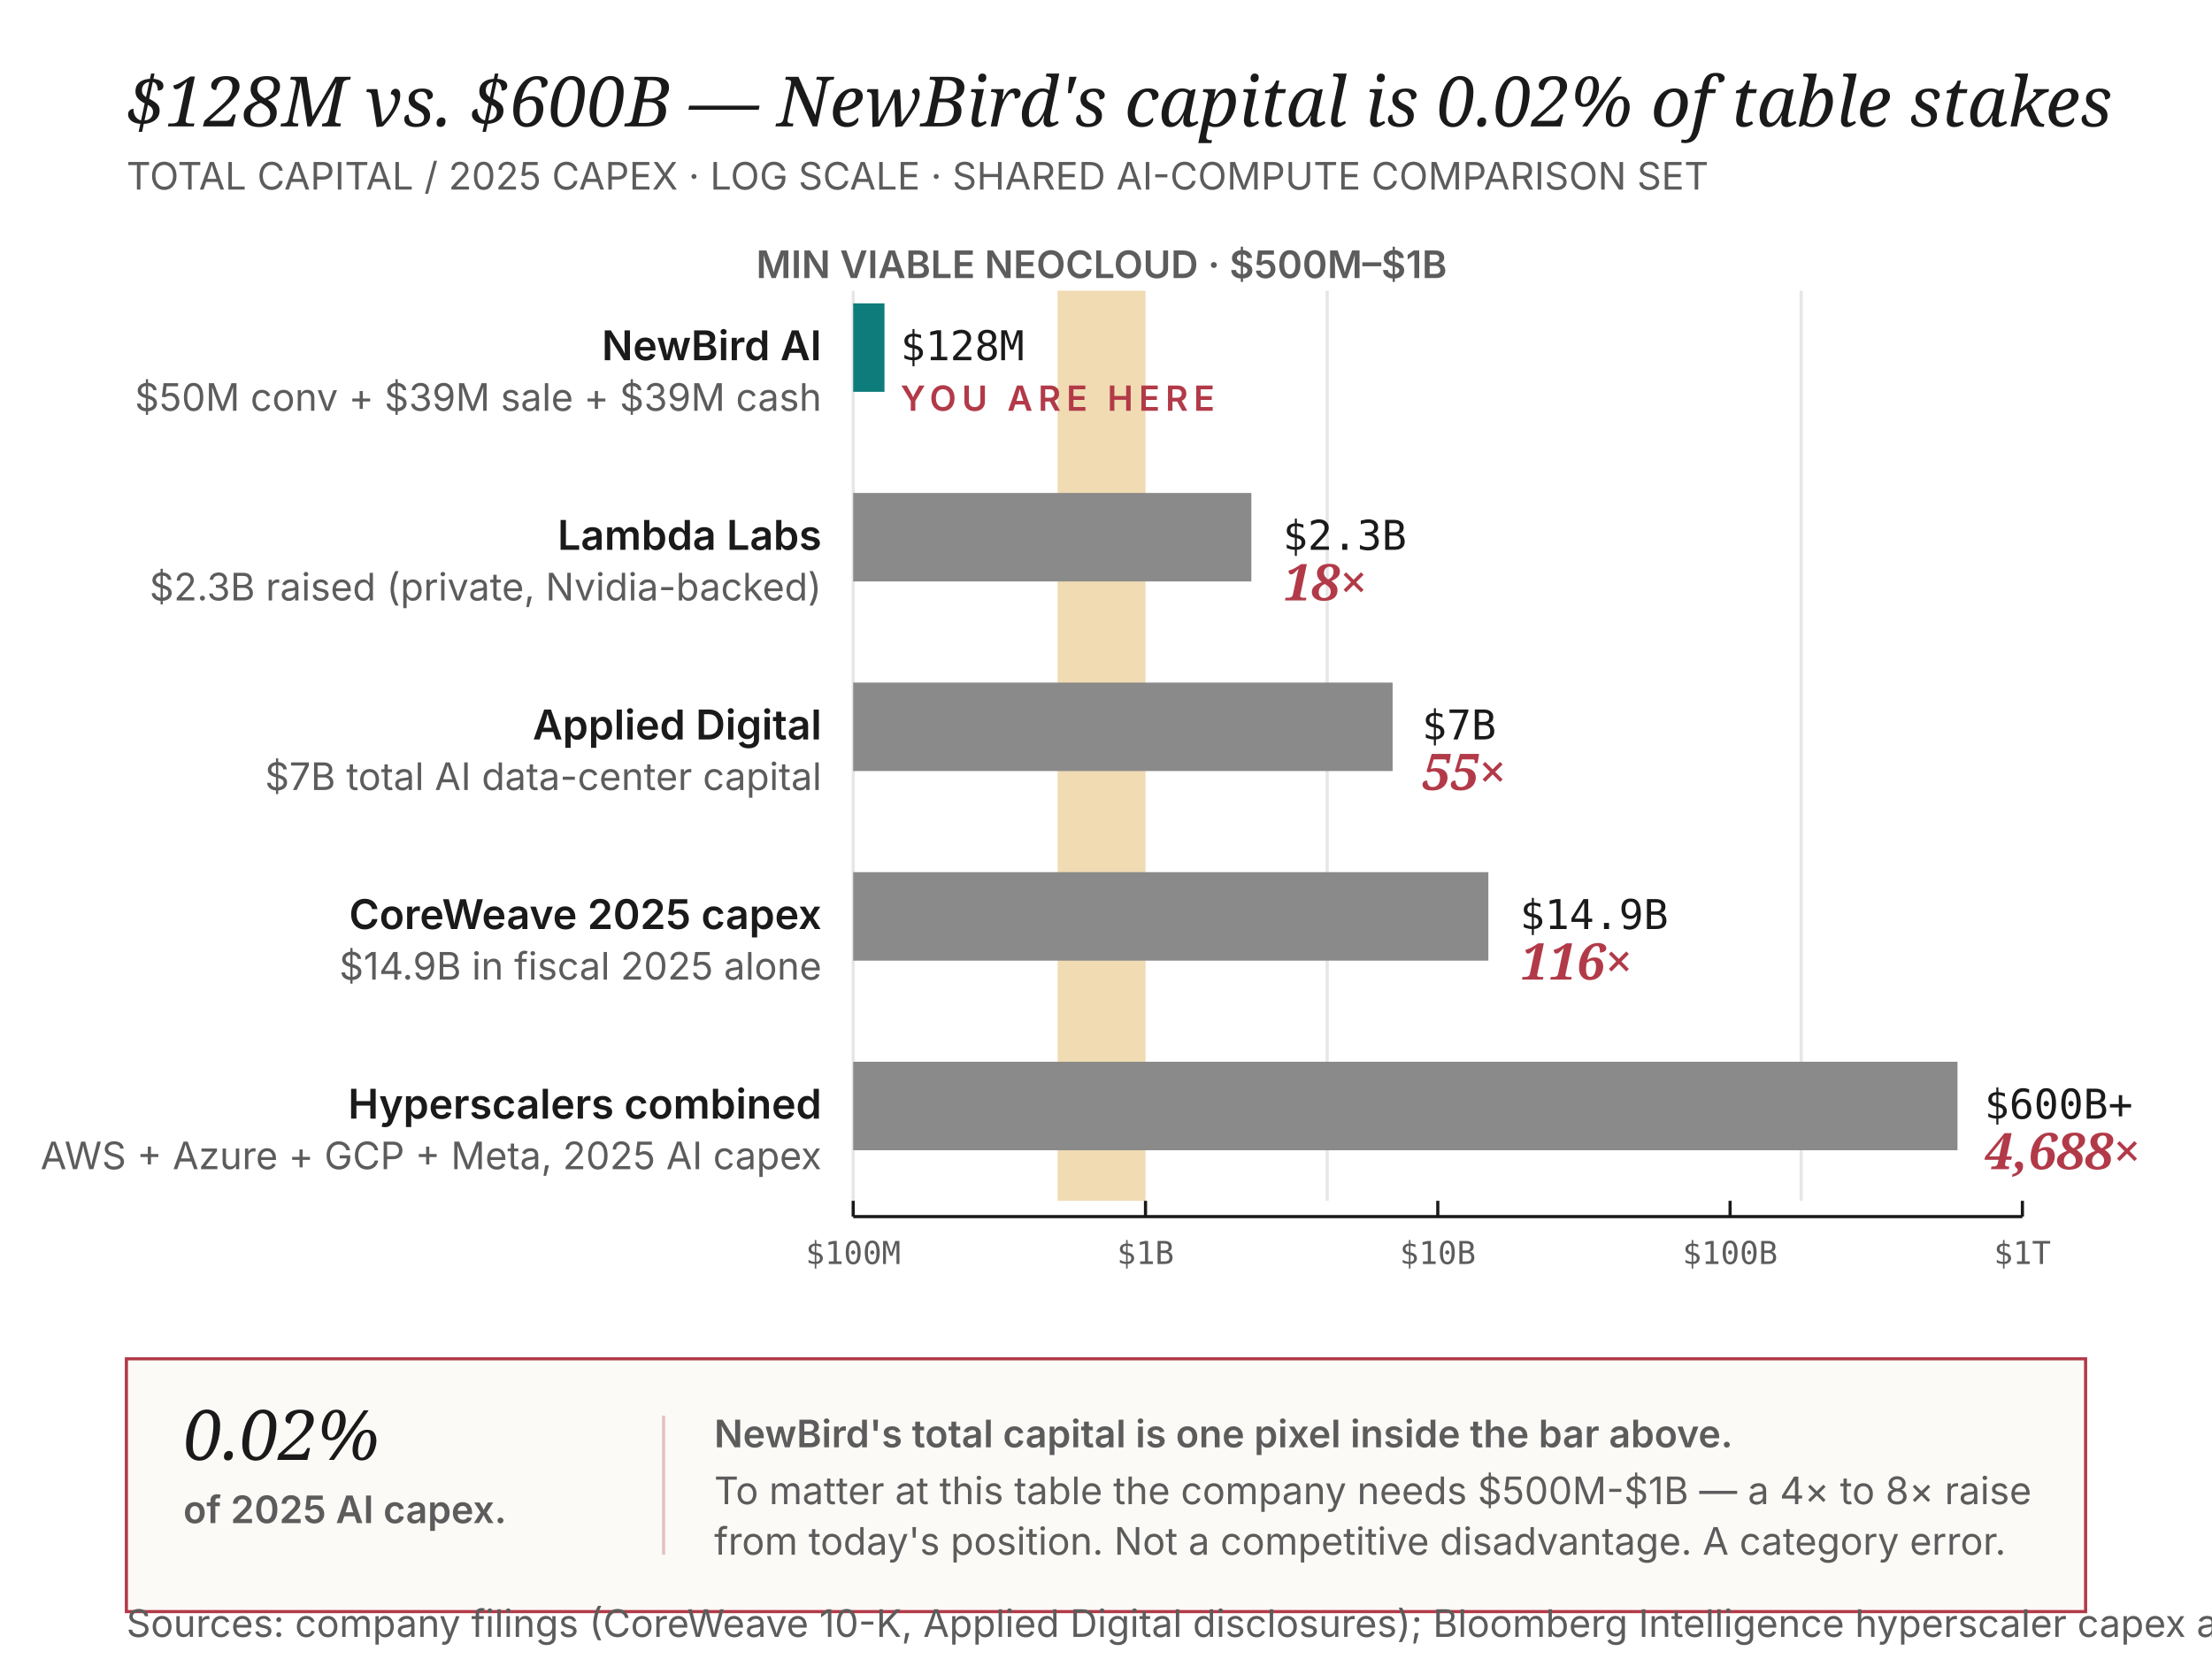
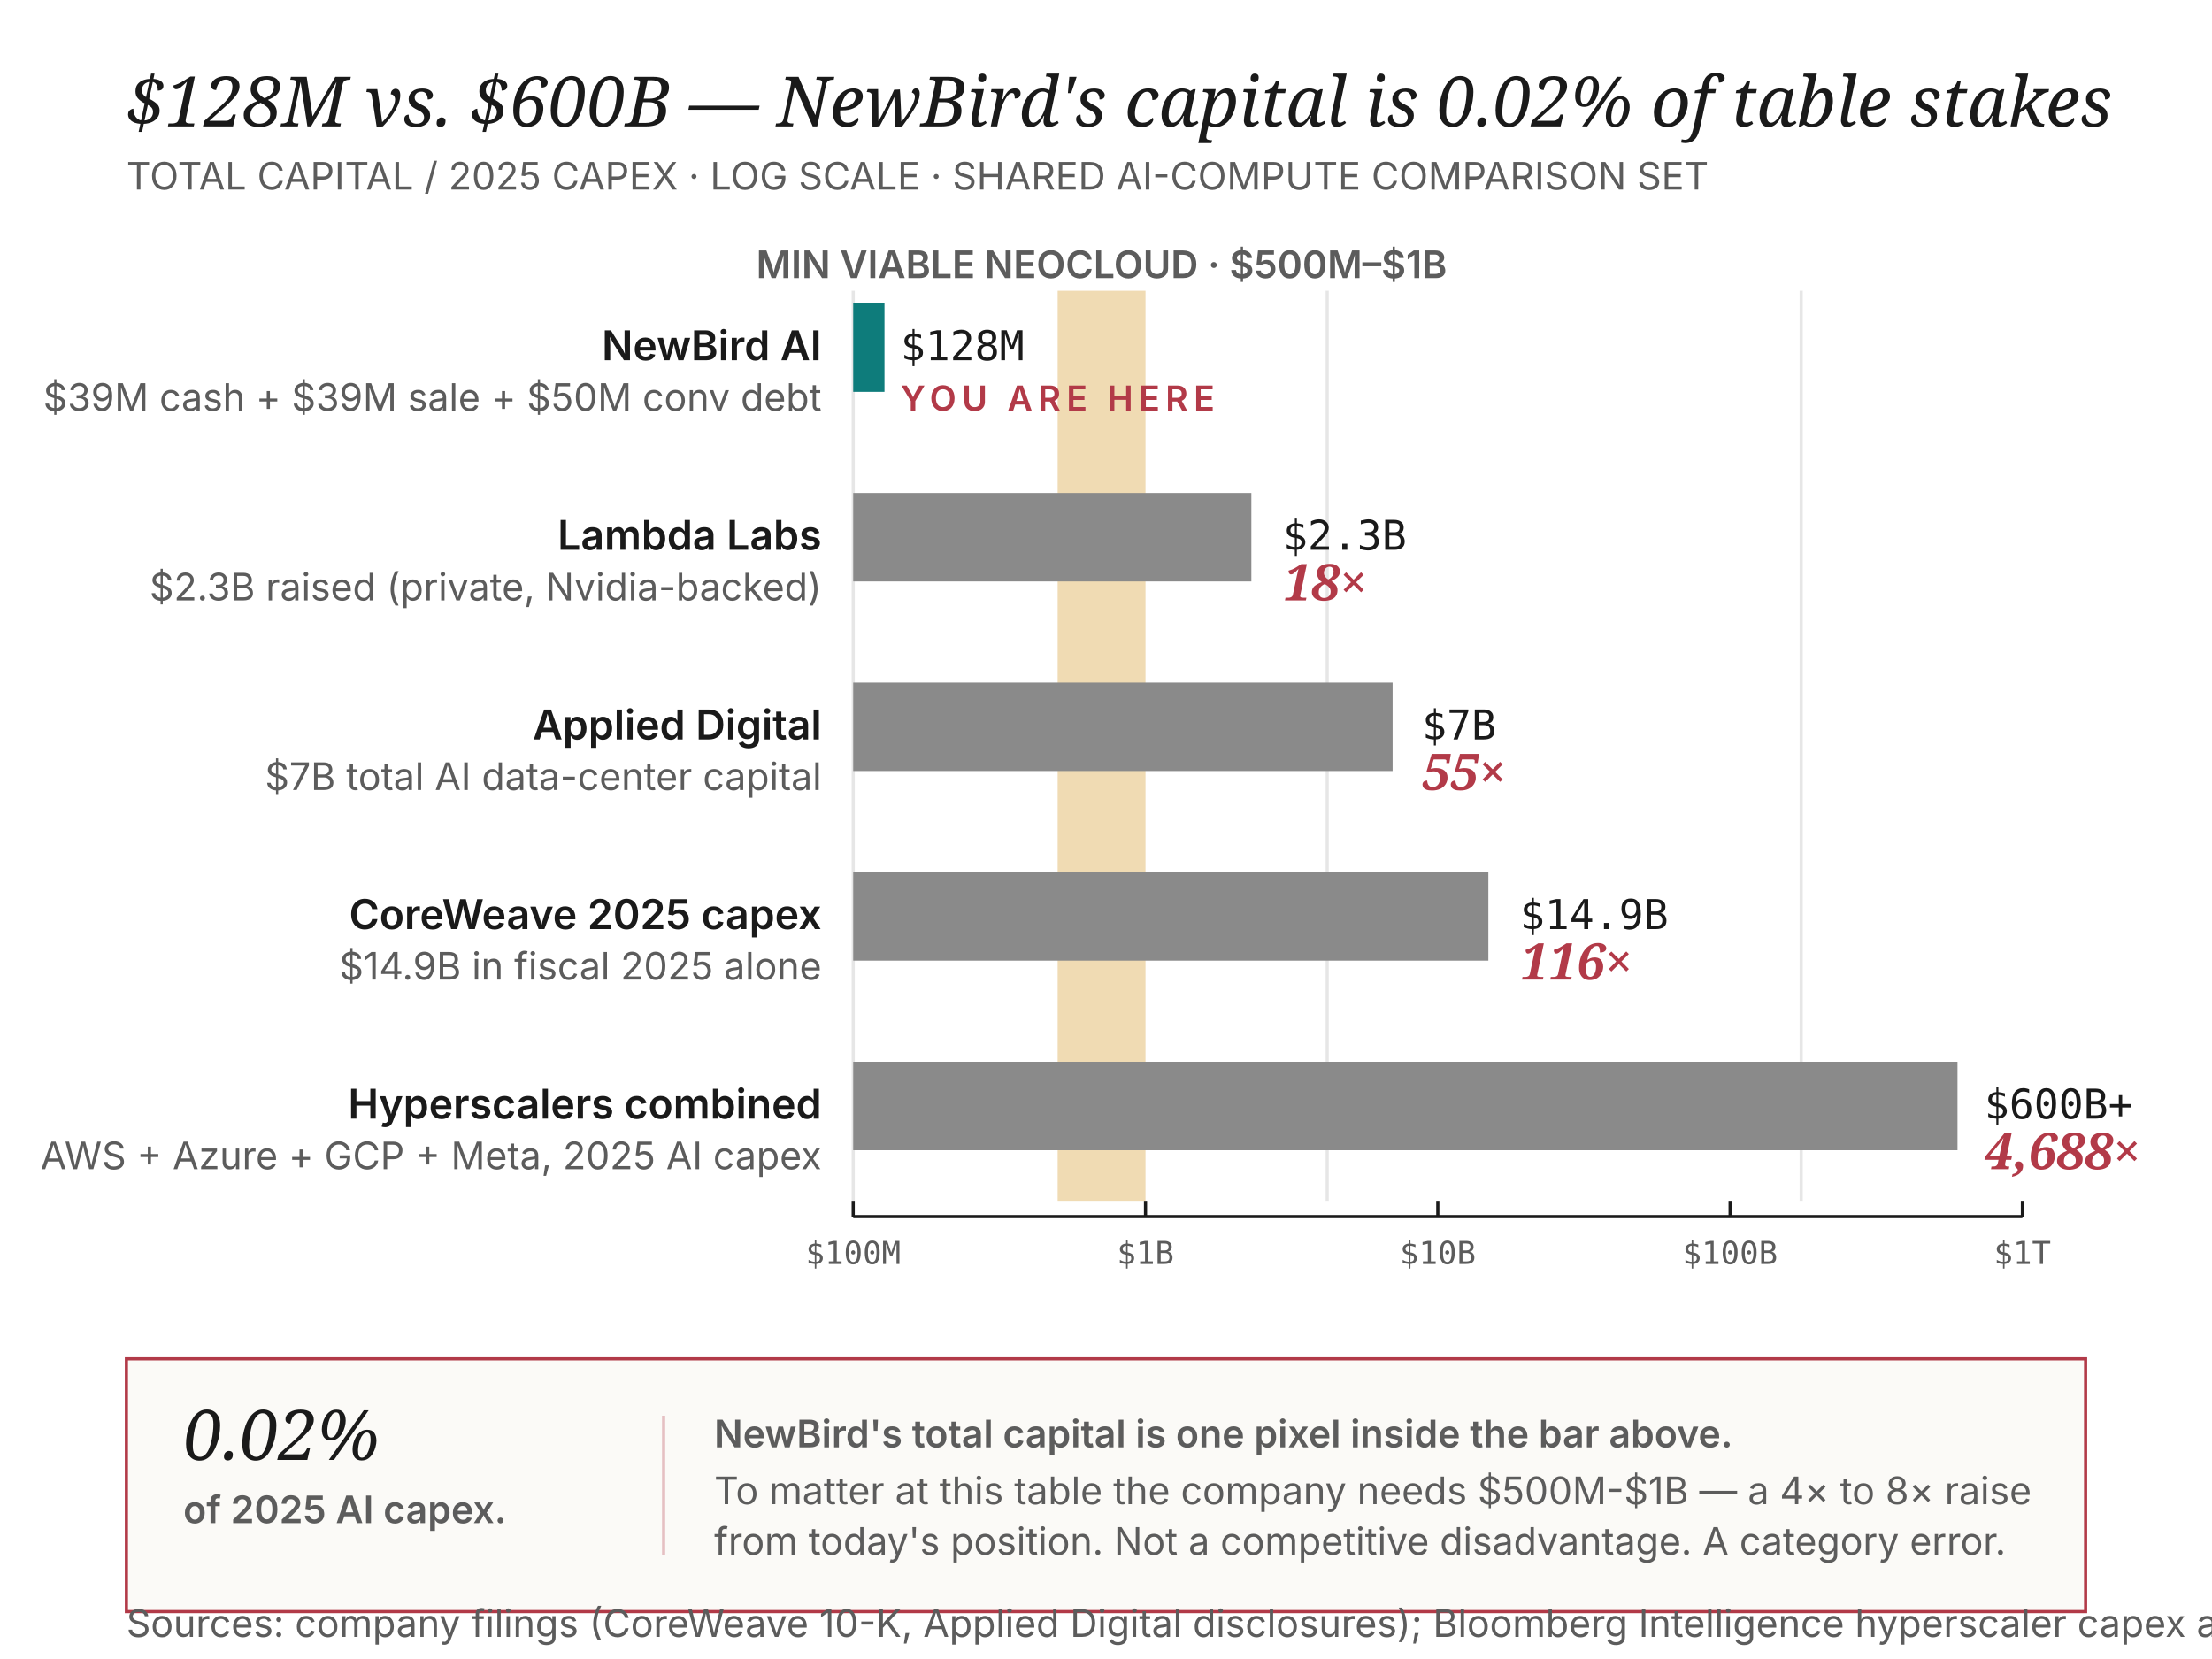
<svg xmlns="http://www.w3.org/2000/svg" viewBox="0 0 700 525" width="700" height="525" role="img" aria-labelledby="t03 d03">
  <style>
    .title{font-family:'Source Serif 4',Georgia,serif;font-style:italic;font-size:22px;fill:#1A1A1A}
    .subtitle{font-family:Inter,system-ui,sans-serif;font-size:12px;fill:#5C5C5C}
    .bar-anchor{fill:#0E7C7B}
    .bar-other{fill:#8A8A8A}
    .bar-viable{fill:#D9A441;opacity:0.4}
    .bar-label{font-family:Inter,system-ui,sans-serif;font-size:13px;font-weight:600;fill:#1A1A1A}
    .bar-value{font-family:'JetBrains Mono',ui-monospace,monospace;font-size:13px;fill:#1A1A1A;font-variant-numeric:tabular-nums}
    .bar-ratio{font-family:'Source Serif 4',Georgia,serif;font-style:italic;font-weight:600;font-size:16px;fill:#B23A48}
    .axis-tick{font-family:'JetBrains Mono',ui-monospace,monospace;font-size:10px;fill:#5C5C5C}
    .axis-line{stroke:#9E9E9E;stroke-opacity:0.25}
    .you-are-here{font-family:Inter,system-ui,sans-serif;font-size:11px;fill:#B23A48;letter-spacing:0.16em;font-weight:600}
  </style>
  <rect width="700" height="525" fill="#FFFFFF" />
  <text class="title" x="40" y="40">$128M vs. $600B — NewBird's capital is 0.02% of table stakes</text>
  <text class="subtitle" x="40" y="60">TOTAL CAPITAL / 2025 CAPEX · LOG SCALE · SHARED AI-COMPUTE COMPARISON SET</text>
  <line class="axis-line" x1="270" y1="92" x2="270" y2="380" />
  <line class="axis-line" x1="420" y1="92" x2="420" y2="380" />
  <line class="axis-line" x1="570" y1="92" x2="570" y2="380" />
  <line class="axis-line" x1="720" y1="92" x2="720" y2="380" stroke="none" />
  <text class="axis-tick" x="270" y="400" text-anchor="middle">$100M</text>
  <text class="axis-tick" x="362.5" y="400" text-anchor="middle">$1B</text>
  <text class="axis-tick" x="455" y="400" text-anchor="middle">$10B</text>
  <text class="axis-tick" x="547.5" y="400" text-anchor="middle">$100B</text>
  <text class="axis-tick" x="640" y="400" text-anchor="middle">$1T</text>
  <line x1="270" y1="385" x2="640" y2="385" stroke="#1A1A1A" />
  <line x1="270" y1="385" x2="270" y2="380" stroke="#1A1A1A" />
  <line x1="362.5" y1="385" x2="362.5" y2="380" stroke="#1A1A1A" />
  <line x1="455" y1="385" x2="455" y2="380" stroke="#1A1A1A" />
  <line x1="547.5" y1="385" x2="547.5" y2="380" stroke="#1A1A1A" />
  <line x1="640" y1="385" x2="640" y2="380" stroke="#1A1A1A" />
  <rect class="bar-viable" x="334.7" y="92" width="27.8" height="288" />
  <text x="348.6" y="88" class="subtitle" text-anchor="middle" fill="#D9A441" font-weight="600">MIN VIABLE NEOCLOUD · $500M–$1B</text>
  <g transform="translate(0,110)">
    <text x="260" y="4" text-anchor="end" class="bar-label">NewBird AI</text>
-     <text x="260" y="20" text-anchor="end" class="subtitle">$50M conv + $39M sale + $39M cash</text>
+     <text x="260" y="20" text-anchor="end" class="subtitle">$39M cash + $39M sale + $50M conv debt</text>
    <rect class="bar-anchor" x="270" y="-14" width="9.9" height="28" />
    <text x="285" y="4" class="bar-value">$128M</text>
    <text x="285" y="20" class="you-are-here">YOU ARE HERE</text>
  </g>
  <g transform="translate(0,170)">
    <text x="260" y="4" text-anchor="end" class="bar-label">Lambda Labs</text>
    <text x="260" y="20" text-anchor="end" class="subtitle">$2.3B raised (private, Nvidia-backed)</text>
    <rect class="bar-other" x="270" y="-14" width="126" height="28" />
    <text x="406" y="4" class="bar-value">$2.3B</text>
    <text x="406" y="20" class="bar-ratio">18×</text>
  </g>
  <g transform="translate(0,230)">
    <text x="260" y="4" text-anchor="end" class="bar-label">Applied Digital</text>
    <text x="260" y="20" text-anchor="end" class="subtitle">$7B total AI data-center capital</text>
    <rect class="bar-other" x="270" y="-14" width="170.7" height="28" />
    <text x="450" y="4" class="bar-value">$7B</text>
    <text x="450" y="20" class="bar-ratio">55×</text>
  </g>
  <g transform="translate(0,290)">
    <text x="260" y="4" text-anchor="end" class="bar-label">CoreWeave 2025 capex</text>
    <text x="260" y="20" text-anchor="end" class="subtitle">$14.9B in fiscal 2025 alone</text>
    <rect class="bar-other" x="270" y="-14" width="201" height="28" />
    <text x="481" y="4" class="bar-value">$14.9B</text>
    <text x="481" y="20" class="bar-ratio">116×</text>
  </g>
  <g transform="translate(0,350)">
    <text x="260" y="4" text-anchor="end" class="bar-label">Hyperscalers combined</text>
    <text x="260" y="20" text-anchor="end" class="subtitle">AWS + Azure + GCP + Meta, 2025 AI capex</text>
    <rect class="bar-other" x="270" y="-14" width="349.46" height="28" />
    <text x="628" y="4" class="bar-value">$600B+</text>
    <text x="628" y="20" class="bar-ratio">4,688×</text>
  </g>
  <g transform="translate(40,430)">
    <rect width="620" height="80" fill="#FBFAF7" stroke="#B23A48" stroke-width="1" />
    <text x="18" y="32" class="title" font-size="22" fill="#B23A48">0.02%</text>
    <text x="18" y="52" class="subtitle" font-weight="600">of 2025 AI capex.</text>
    <line x1="170" y1="18" x2="170" y2="62" stroke="#B23A48" stroke-opacity="0.3" />
    <text x="186" y="28" class="subtitle" font-weight="600">NewBird's total capital is one pixel inside the bar above.</text>
    <text x="186" y="46" class="subtitle">To matter at this table the company needs $500M-$1B — a 4× to 8× raise</text>
    <text x="186" y="62" class="subtitle">from today's position. Not a competitive disadvantage. A category error.</text>
  </g>
  <text x="40" y="518" class="subtitle">
    Sources: company filings (CoreWeave 10-K, Applied Digital disclosures); Bloomberg Intelligence hyperscaler capex aggregation; Lambda Labs Series D PR; NewBird 10-Q.
  </text>
</svg>
